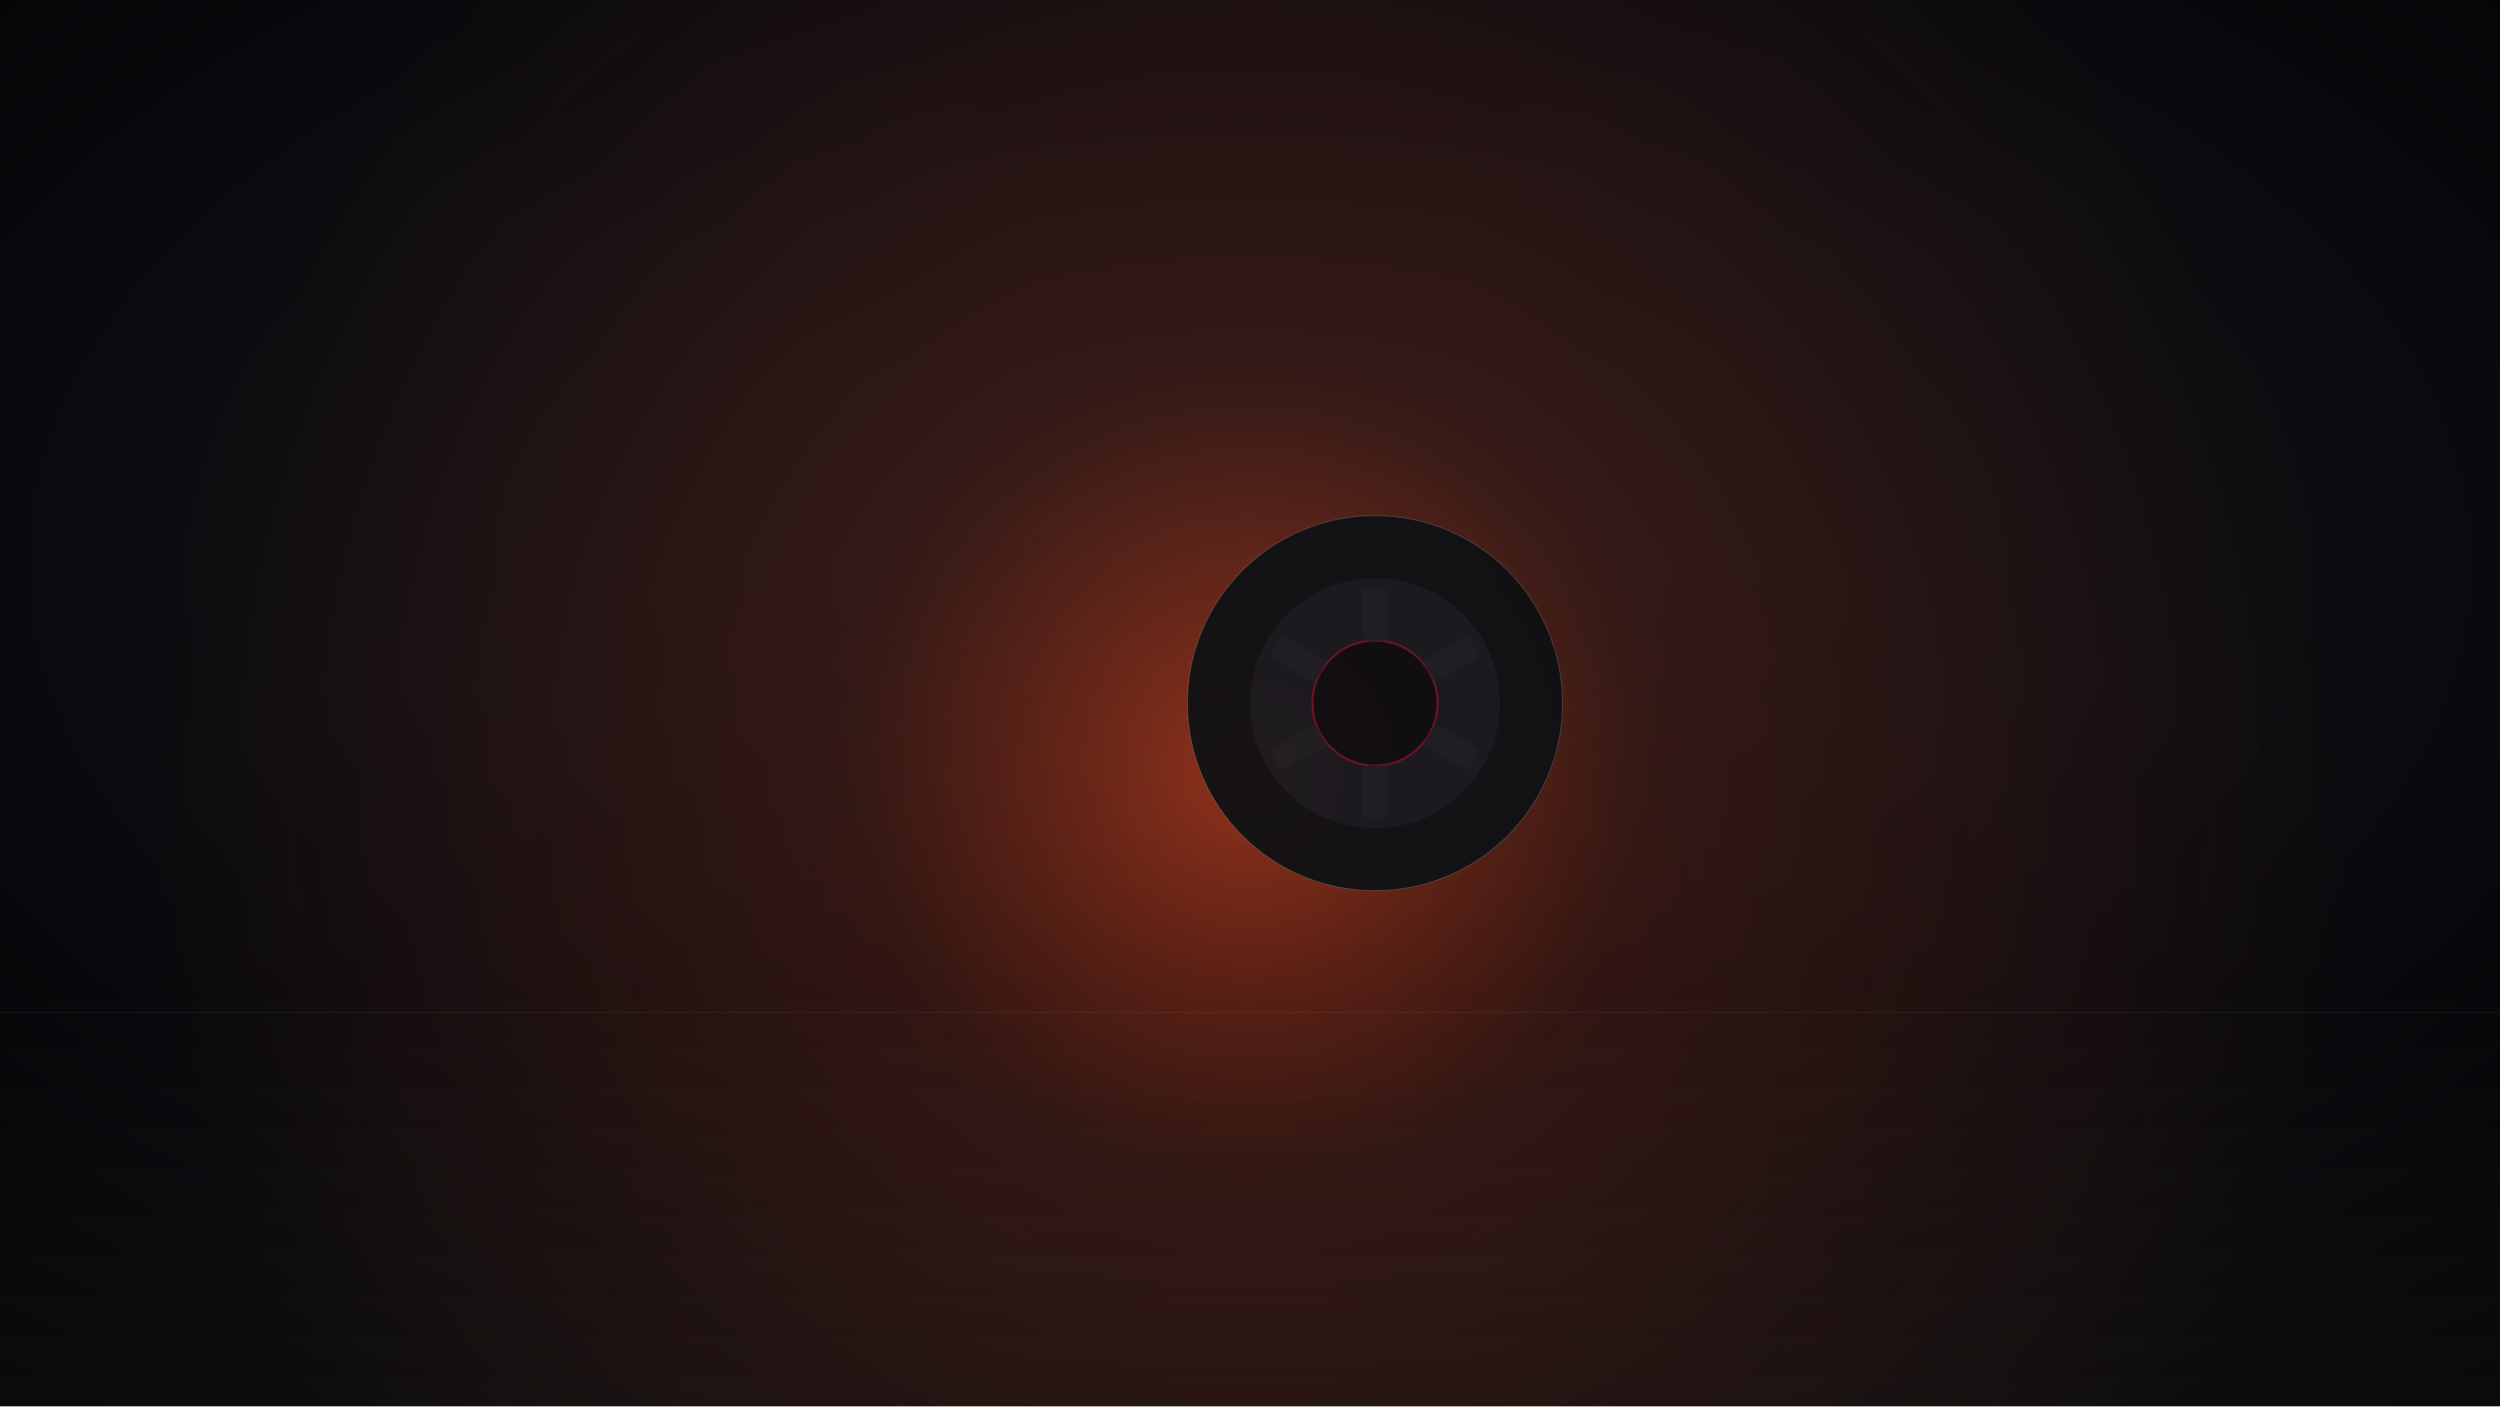
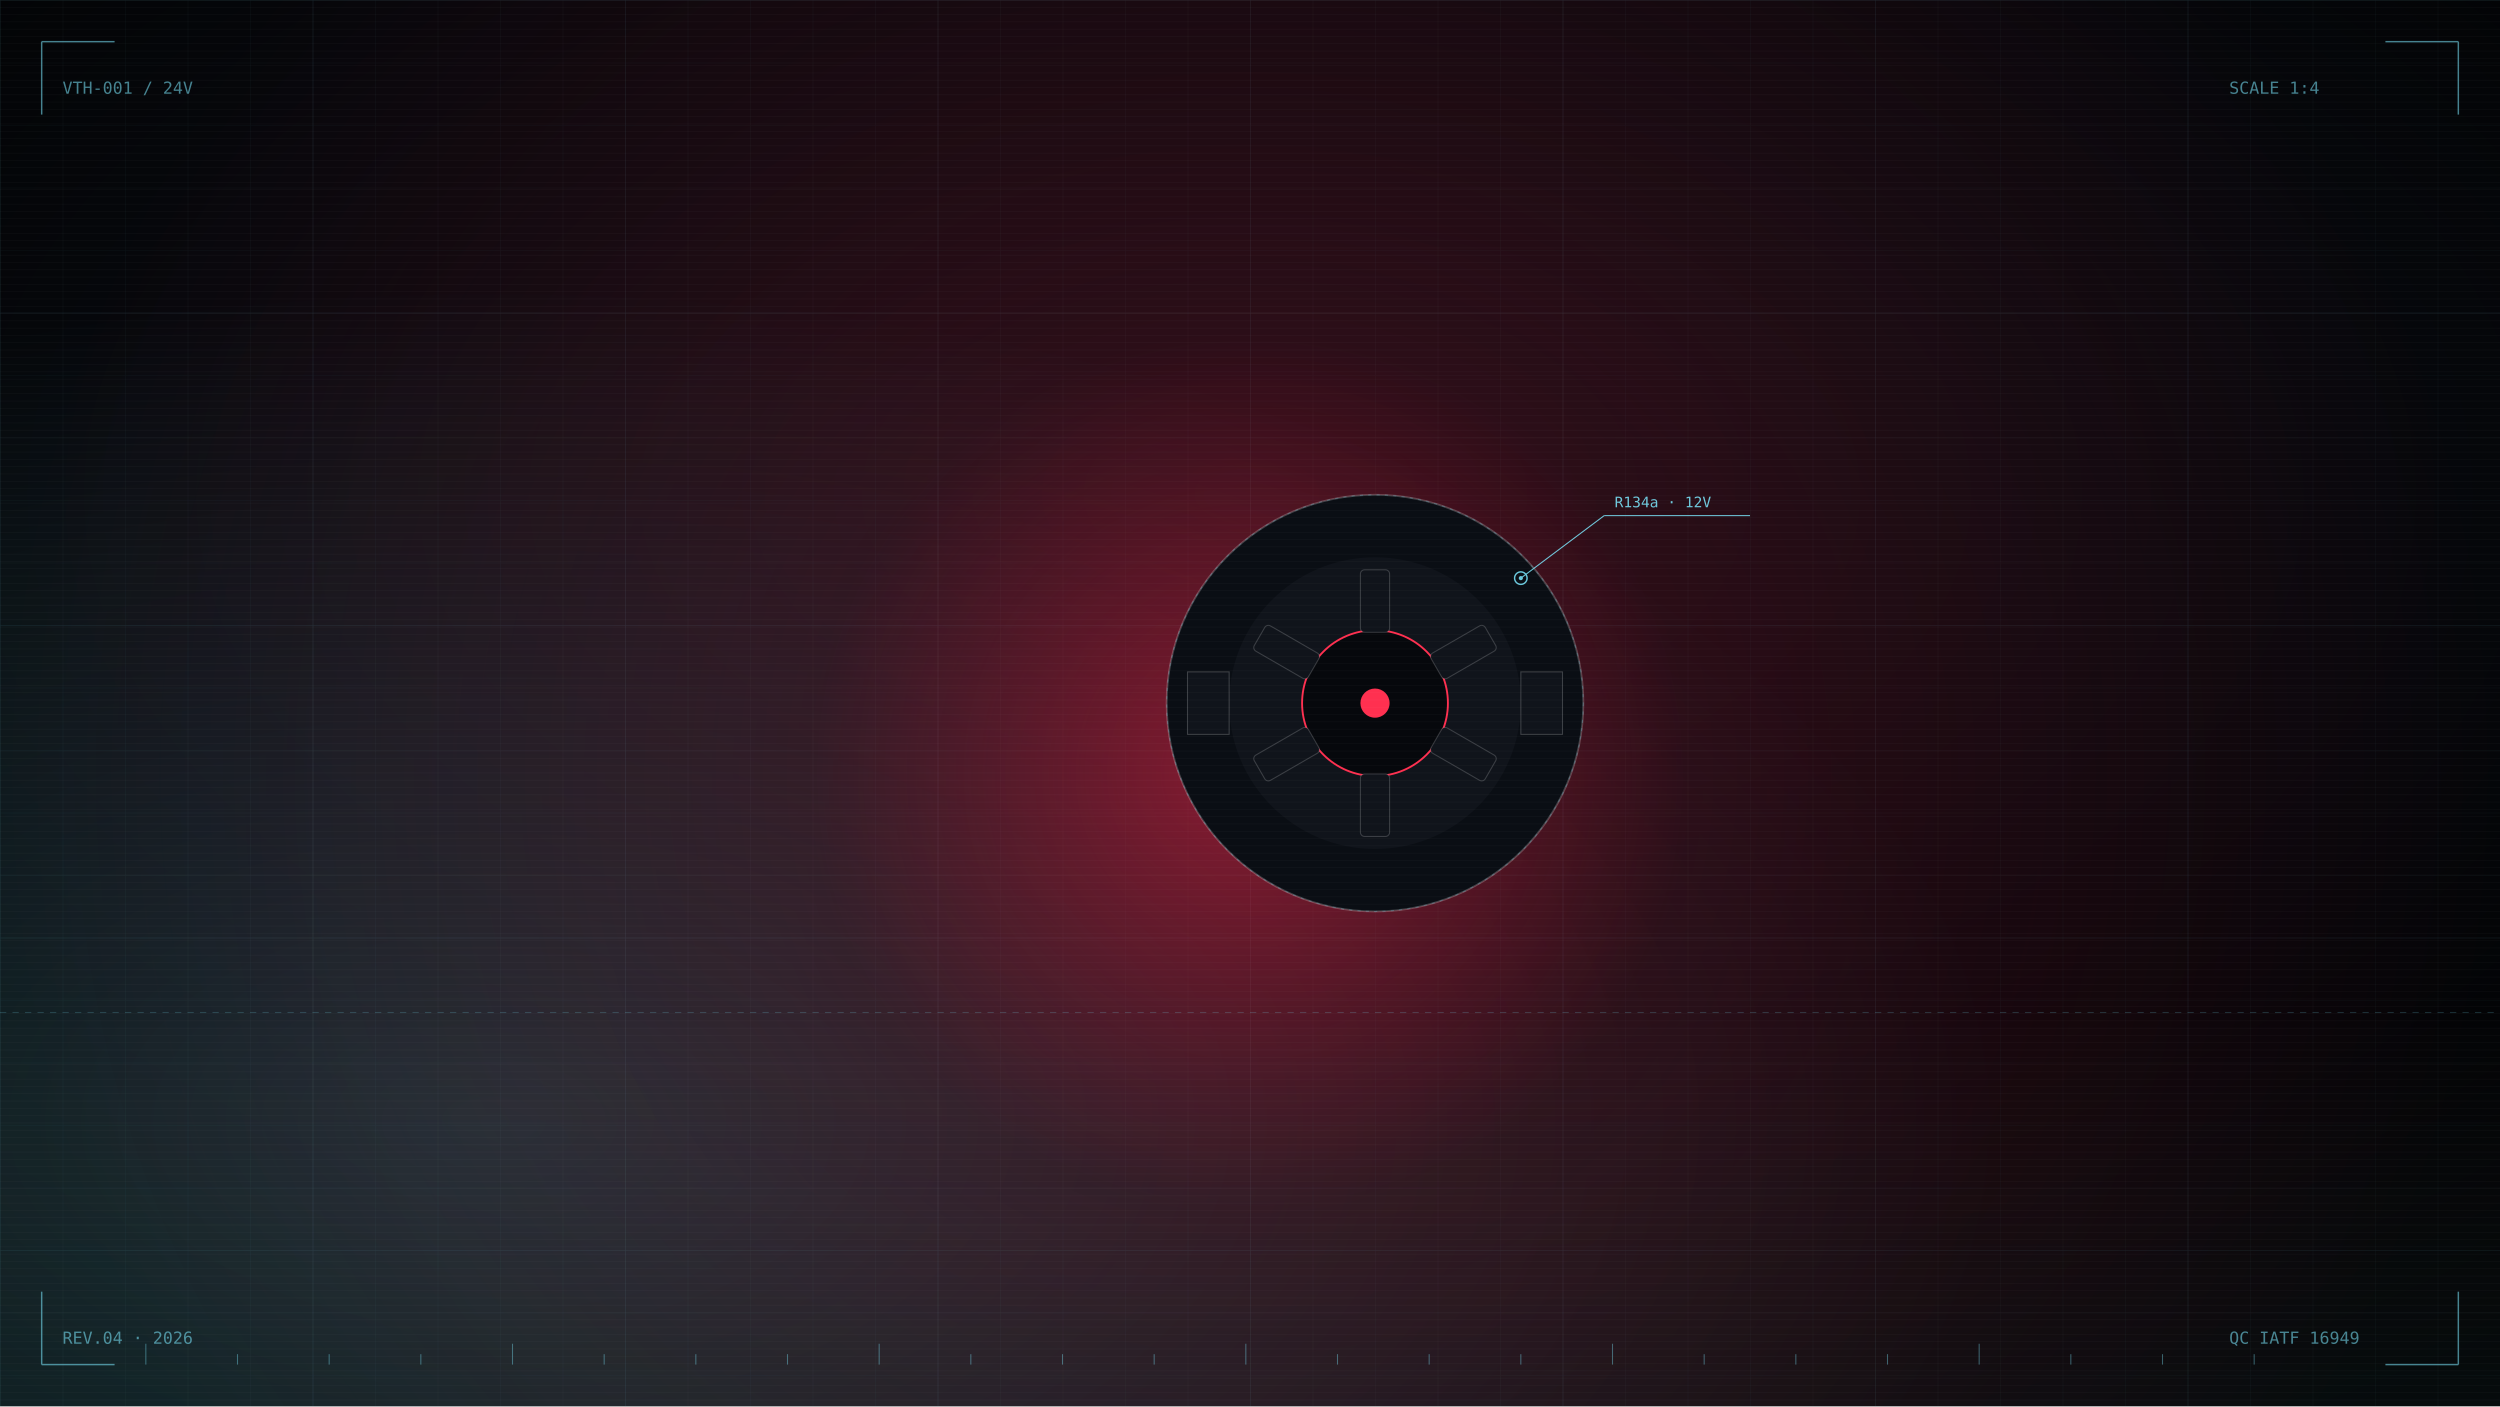
<svg xmlns="http://www.w3.org/2000/svg" viewBox="0 0 2400 1350" width="2400" height="1350" role="img" preserveAspectRatio="xMidYMid slice">
  <defs>
-     <radialGradient id="bgrad" cx="50%" cy="40%" r="80%">
-       <stop offset="0%" stop-color="#15181d" />
-       <stop offset="55%" stop-color="#0a0c10" />
+     <pattern id="grid" width="60" height="60" patternUnits="userSpaceOnUse">
+       <path d="M 60 0 L 0 0 0 60" fill="none" stroke="rgba(123,233,255,0.05)" stroke-width="1" />
+     </pattern>
+     <pattern id="gridMajor" width="300" height="300" patternUnits="userSpaceOnUse">
+       <path d="M 300 0 L 0 0 0 300" fill="none" stroke="rgba(123,233,255,0.08)" stroke-width="1" />
+     </pattern>
+     <radialGradient id="bgrad" cx="50%" cy="35%" r="80%">
+       <stop offset="0%" stop-color="#0e1218" />
+       <stop offset="55%" stop-color="#06080c" />
      <stop offset="100%" stop-color="#000" />
    </radialGradient>
-     <radialGradient id="glow" cx="1200" cy="742.5" r="1080" gradientUnits="userSpaceOnUse">
-       <stop offset="0%" stop-color="hsla(12, 95%, 55%, 0.55)" />
-       <stop offset="35%" stop-color="hsla(12, 90%, 45%, 0.18)" />
-       <stop offset="100%" stop-color="hsla(12, 90%, 45%, 0)" />
+     <radialGradient id="glow" cx="1200" cy="742.5" r="1200" gradientUnits="userSpaceOnUse">
+       <stop offset="0%" stop-color="hsla(350, 100%, 55%, 0.5)" />
+       <stop offset="35%" stop-color="hsla(350, 95%, 45%, 0.15)" />
+       <stop offset="100%" stop-color="hsla(350, 90%, 45%, 0)" />
+     </radialGradient>
+     <radialGradient id="cyanGlow" cx="20%" cy="80%" r="60%">
+       <stop offset="0%" stop-color="rgba(123,233,255,0.18)" />
+       <stop offset="100%" stop-color="rgba(123,233,255,0)" />
    </radialGradient>
    <linearGradient id="floor" x1="0" y1="0" x2="0" y2="1">
      <stop offset="0%" stop-color="rgba(255,255,255,0)" />
-       <stop offset="100%" stop-color="rgba(255,255,255,0.04)" />
+       <stop offset="100%" stop-color="rgba(123,233,255,0.05)" />
    </linearGradient>
    <filter id="soft">
-       <feGaussianBlur stdDeviation="2" />
+       <feGaussianBlur stdDeviation="3" />
+     </filter>
+     <filter id="bloom">
+       <feGaussianBlur stdDeviation="6" />
    </filter>
  </defs>
  <rect width="2400" height="1350" fill="url(#bgrad)" />
+   <rect width="2400" height="1350" fill="url(#grid)" />
+   <rect width="2400" height="1350" fill="url(#gridMajor)" />
+   <rect width="2400" height="1350" fill="url(#cyanGlow)" />
  <rect width="2400" height="1350" fill="url(#glow)" />
-   <rect y="945" width="2400" height="405" fill="url(#floor)" />
-   <g transform="translate(1320,675)" opacity="0.92">
-     <circle r="180" fill="#0d1014" stroke="rgba(255,255,255,0.15)" />
-     <circle r="120" fill="#16191f" />
-     <circle r="60" fill="#0a0c10" stroke="rgba(200,16,46,0.5)" stroke-width="2" />
-     <rect x="-12" y="-110" width="24" height="50" rx="4" fill="#1a1d24" transform="rotate(0)" />
-     <rect x="-12" y="-110" width="24" height="50" rx="4" fill="#1a1d24" transform="rotate(60)" />
-     <rect x="-12" y="-110" width="24" height="50" rx="4" fill="#1a1d24" transform="rotate(120)" />
-     <rect x="-12" y="-110" width="24" height="50" rx="4" fill="#1a1d24" transform="rotate(180)" />
-     <rect x="-12" y="-110" width="24" height="50" rx="4" fill="#1a1d24" transform="rotate(240)" />
-     <rect x="-12" y="-110" width="24" height="50" rx="4" fill="#1a1d24" transform="rotate(300)" />
+   <line x1="0" y1="972" x2="2400" y2="972" stroke="rgba(123,233,255,0.18)" stroke-width="1" stroke-dasharray="6 6" />
+   <rect y="972" width="2400" height="378" fill="url(#floor)" />
+   <g transform="translate(1320,675)">
+     <circle r="200" fill="#0a0e14" stroke="rgba(255,255,255,0.22)" stroke-width="1.8" />
+     <circle r="200" fill="none" stroke="rgba(123,233,255,0.25)" stroke-dasharray="3 5" />
+     <circle r="140" fill="#10141b" />
+     <circle r="70" fill="#06080c" stroke="#ff3050" stroke-width="1.8" />
+     <rect x="-14" y="-128" width="28" height="60" rx="4" fill="#10141b" stroke="rgba(255,255,255,0.18)" transform="rotate(0)" />
+     <rect x="-14" y="-128" width="28" height="60" rx="4" fill="#10141b" stroke="rgba(255,255,255,0.18)" transform="rotate(60)" />
+     <rect x="-14" y="-128" width="28" height="60" rx="4" fill="#10141b" stroke="rgba(255,255,255,0.18)" transform="rotate(120)" />
+     <rect x="-14" y="-128" width="28" height="60" rx="4" fill="#10141b" stroke="rgba(255,255,255,0.18)" transform="rotate(180)" />
+     <rect x="-14" y="-128" width="28" height="60" rx="4" fill="#10141b" stroke="rgba(255,255,255,0.18)" transform="rotate(240)" />
+     <rect x="-14" y="-128" width="28" height="60" rx="4" fill="#10141b" stroke="rgba(255,255,255,0.18)" transform="rotate(300)" />
+     <circle r="14" fill="#ff3050" />
+     <rect x="-180" y="-30" width="40" height="60" fill="#10141b" stroke="rgba(255,255,255,0.2)" />
+     <rect x="140" y="-30" width="40" height="60" fill="#10141b" stroke="rgba(255,255,255,0.2)" />
+     <g opacity="0.85">
+       <circle cx="140" cy="-120" r="6" fill="none" stroke="#7be9ff" stroke-width="1.4" />
+       <circle cx="140" cy="-120" r="2" fill="#7be9ff" />
+       <line x1="140" y1="-120" x2="220" y2="-180" stroke="#7be9ff" stroke-width="1" />
+       <line x1="220" y1="-180" x2="360" y2="-180" stroke="#7be9ff" stroke-width="1" />
+       <text x="230" y="-188" font-family="ui-monospace,monospace" font-size="14" fill="#7be9ff">R134a · 12V</text>
+     </g>
  </g>
-   <line x1="0" y1="972" x2="2400" y2="972" stroke="rgba(255,255,255,0.05)" stroke-width="1" />
+   <g opacity="0.04">
+     <line x1="0" y1="0" x2="2400" y2="0" stroke="#fff" stroke-width="0.5" />
+     <line x1="0" y1="7" x2="2400" y2="7" stroke="#fff" stroke-width="0.5" />
+     <line x1="0" y1="14" x2="2400" y2="14" stroke="#fff" stroke-width="0.5" />
+     <line x1="0" y1="21" x2="2400" y2="21" stroke="#fff" stroke-width="0.5" />
+     <line x1="0" y1="28" x2="2400" y2="28" stroke="#fff" stroke-width="0.5" />
+     <line x1="0" y1="35" x2="2400" y2="35" stroke="#fff" stroke-width="0.5" />
+     <line x1="0" y1="42" x2="2400" y2="42" stroke="#fff" stroke-width="0.5" />
+     <line x1="0" y1="49" x2="2400" y2="49" stroke="#fff" stroke-width="0.5" />
+     <line x1="0" y1="56" x2="2400" y2="56" stroke="#fff" stroke-width="0.5" />
+     <line x1="0" y1="63" x2="2400" y2="63" stroke="#fff" stroke-width="0.5" />
+     <line x1="0" y1="70" x2="2400" y2="70" stroke="#fff" stroke-width="0.5" />
+     <line x1="0" y1="77" x2="2400" y2="77" stroke="#fff" stroke-width="0.5" />
+     <line x1="0" y1="84" x2="2400" y2="84" stroke="#fff" stroke-width="0.5" />
+     <line x1="0" y1="91" x2="2400" y2="91" stroke="#fff" stroke-width="0.5" />
+     <line x1="0" y1="98" x2="2400" y2="98" stroke="#fff" stroke-width="0.5" />
+     <line x1="0" y1="105" x2="2400" y2="105" stroke="#fff" stroke-width="0.5" />
+     <line x1="0" y1="112" x2="2400" y2="112" stroke="#fff" stroke-width="0.5" />
+     <line x1="0" y1="119" x2="2400" y2="119" stroke="#fff" stroke-width="0.5" />
+     <line x1="0" y1="126" x2="2400" y2="126" stroke="#fff" stroke-width="0.5" />
+     <line x1="0" y1="133" x2="2400" y2="133" stroke="#fff" stroke-width="0.5" />
+     <line x1="0" y1="140" x2="2400" y2="140" stroke="#fff" stroke-width="0.5" />
+     <line x1="0" y1="147" x2="2400" y2="147" stroke="#fff" stroke-width="0.5" />
+     <line x1="0" y1="154" x2="2400" y2="154" stroke="#fff" stroke-width="0.5" />
+     <line x1="0" y1="161" x2="2400" y2="161" stroke="#fff" stroke-width="0.5" />
+     <line x1="0" y1="168" x2="2400" y2="168" stroke="#fff" stroke-width="0.5" />
+     <line x1="0" y1="175" x2="2400" y2="175" stroke="#fff" stroke-width="0.5" />
+     <line x1="0" y1="182" x2="2400" y2="182" stroke="#fff" stroke-width="0.5" />
+     <line x1="0" y1="189" x2="2400" y2="189" stroke="#fff" stroke-width="0.5" />
+     <line x1="0" y1="196" x2="2400" y2="196" stroke="#fff" stroke-width="0.5" />
+     <line x1="0" y1="203" x2="2400" y2="203" stroke="#fff" stroke-width="0.5" />
+     <line x1="0" y1="210" x2="2400" y2="210" stroke="#fff" stroke-width="0.5" />
+     <line x1="0" y1="217" x2="2400" y2="217" stroke="#fff" stroke-width="0.5" />
+     <line x1="0" y1="224" x2="2400" y2="224" stroke="#fff" stroke-width="0.5" />
+     <line x1="0" y1="231" x2="2400" y2="231" stroke="#fff" stroke-width="0.5" />
+     <line x1="0" y1="238" x2="2400" y2="238" stroke="#fff" stroke-width="0.5" />
+     <line x1="0" y1="245" x2="2400" y2="245" stroke="#fff" stroke-width="0.5" />
+     <line x1="0" y1="252" x2="2400" y2="252" stroke="#fff" stroke-width="0.5" />
+     <line x1="0" y1="259" x2="2400" y2="259" stroke="#fff" stroke-width="0.5" />
+     <line x1="0" y1="266" x2="2400" y2="266" stroke="#fff" stroke-width="0.5" />
+     <line x1="0" y1="273" x2="2400" y2="273" stroke="#fff" stroke-width="0.5" />
+     <line x1="0" y1="280" x2="2400" y2="280" stroke="#fff" stroke-width="0.5" />
+     <line x1="0" y1="287" x2="2400" y2="287" stroke="#fff" stroke-width="0.5" />
+     <line x1="0" y1="294" x2="2400" y2="294" stroke="#fff" stroke-width="0.5" />
+     <line x1="0" y1="301" x2="2400" y2="301" stroke="#fff" stroke-width="0.5" />
+     <line x1="0" y1="308" x2="2400" y2="308" stroke="#fff" stroke-width="0.5" />
+     <line x1="0" y1="315" x2="2400" y2="315" stroke="#fff" stroke-width="0.5" />
+     <line x1="0" y1="322" x2="2400" y2="322" stroke="#fff" stroke-width="0.5" />
+     <line x1="0" y1="329" x2="2400" y2="329" stroke="#fff" stroke-width="0.5" />
+     <line x1="0" y1="336" x2="2400" y2="336" stroke="#fff" stroke-width="0.5" />
+     <line x1="0" y1="343" x2="2400" y2="343" stroke="#fff" stroke-width="0.5" />
+     <line x1="0" y1="350" x2="2400" y2="350" stroke="#fff" stroke-width="0.5" />
+     <line x1="0" y1="357" x2="2400" y2="357" stroke="#fff" stroke-width="0.5" />
+     <line x1="0" y1="364" x2="2400" y2="364" stroke="#fff" stroke-width="0.5" />
+     <line x1="0" y1="371" x2="2400" y2="371" stroke="#fff" stroke-width="0.5" />
+     <line x1="0" y1="378" x2="2400" y2="378" stroke="#fff" stroke-width="0.5" />
+     <line x1="0" y1="385" x2="2400" y2="385" stroke="#fff" stroke-width="0.5" />
+     <line x1="0" y1="392" x2="2400" y2="392" stroke="#fff" stroke-width="0.5" />
+     <line x1="0" y1="399" x2="2400" y2="399" stroke="#fff" stroke-width="0.5" />
+     <line x1="0" y1="406" x2="2400" y2="406" stroke="#fff" stroke-width="0.5" />
+     <line x1="0" y1="413" x2="2400" y2="413" stroke="#fff" stroke-width="0.5" />
+     <line x1="0" y1="420" x2="2400" y2="420" stroke="#fff" stroke-width="0.5" />
+     <line x1="0" y1="427" x2="2400" y2="427" stroke="#fff" stroke-width="0.5" />
+     <line x1="0" y1="434" x2="2400" y2="434" stroke="#fff" stroke-width="0.5" />
+     <line x1="0" y1="441" x2="2400" y2="441" stroke="#fff" stroke-width="0.5" />
+     <line x1="0" y1="448" x2="2400" y2="448" stroke="#fff" stroke-width="0.5" />
+     <line x1="0" y1="455" x2="2400" y2="455" stroke="#fff" stroke-width="0.5" />
+     <line x1="0" y1="462" x2="2400" y2="462" stroke="#fff" stroke-width="0.5" />
+     <line x1="0" y1="469" x2="2400" y2="469" stroke="#fff" stroke-width="0.5" />
+     <line x1="0" y1="476" x2="2400" y2="476" stroke="#fff" stroke-width="0.5" />
+     <line x1="0" y1="483" x2="2400" y2="483" stroke="#fff" stroke-width="0.5" />
+     <line x1="0" y1="490" x2="2400" y2="490" stroke="#fff" stroke-width="0.5" />
+     <line x1="0" y1="497" x2="2400" y2="497" stroke="#fff" stroke-width="0.5" />
+     <line x1="0" y1="504" x2="2400" y2="504" stroke="#fff" stroke-width="0.5" />
+     <line x1="0" y1="511" x2="2400" y2="511" stroke="#fff" stroke-width="0.5" />
+     <line x1="0" y1="518" x2="2400" y2="518" stroke="#fff" stroke-width="0.5" />
+     <line x1="0" y1="525" x2="2400" y2="525" stroke="#fff" stroke-width="0.5" />
+     <line x1="0" y1="532" x2="2400" y2="532" stroke="#fff" stroke-width="0.5" />
+     <line x1="0" y1="539" x2="2400" y2="539" stroke="#fff" stroke-width="0.5" />
+     <line x1="0" y1="546" x2="2400" y2="546" stroke="#fff" stroke-width="0.5" />
+     <line x1="0" y1="553" x2="2400" y2="553" stroke="#fff" stroke-width="0.5" />
+     <line x1="0" y1="560" x2="2400" y2="560" stroke="#fff" stroke-width="0.5" />
+     <line x1="0" y1="567" x2="2400" y2="567" stroke="#fff" stroke-width="0.5" />
+     <line x1="0" y1="574" x2="2400" y2="574" stroke="#fff" stroke-width="0.5" />
+     <line x1="0" y1="581" x2="2400" y2="581" stroke="#fff" stroke-width="0.5" />
+     <line x1="0" y1="588" x2="2400" y2="588" stroke="#fff" stroke-width="0.5" />
+     <line x1="0" y1="595" x2="2400" y2="595" stroke="#fff" stroke-width="0.5" />
+     <line x1="0" y1="602" x2="2400" y2="602" stroke="#fff" stroke-width="0.5" />
+     <line x1="0" y1="609" x2="2400" y2="609" stroke="#fff" stroke-width="0.5" />
+     <line x1="0" y1="616" x2="2400" y2="616" stroke="#fff" stroke-width="0.5" />
+     <line x1="0" y1="623" x2="2400" y2="623" stroke="#fff" stroke-width="0.5" />
+     <line x1="0" y1="630" x2="2400" y2="630" stroke="#fff" stroke-width="0.5" />
+     <line x1="0" y1="637" x2="2400" y2="637" stroke="#fff" stroke-width="0.5" />
+     <line x1="0" y1="644" x2="2400" y2="644" stroke="#fff" stroke-width="0.5" />
+     <line x1="0" y1="651" x2="2400" y2="651" stroke="#fff" stroke-width="0.5" />
+     <line x1="0" y1="658" x2="2400" y2="658" stroke="#fff" stroke-width="0.5" />
+     <line x1="0" y1="665" x2="2400" y2="665" stroke="#fff" stroke-width="0.5" />
+     <line x1="0" y1="672" x2="2400" y2="672" stroke="#fff" stroke-width="0.5" />
+     <line x1="0" y1="679" x2="2400" y2="679" stroke="#fff" stroke-width="0.5" />
+     <line x1="0" y1="686" x2="2400" y2="686" stroke="#fff" stroke-width="0.5" />
+     <line x1="0" y1="693" x2="2400" y2="693" stroke="#fff" stroke-width="0.5" />
+     <line x1="0" y1="700" x2="2400" y2="700" stroke="#fff" stroke-width="0.5" />
+     <line x1="0" y1="707" x2="2400" y2="707" stroke="#fff" stroke-width="0.5" />
+     <line x1="0" y1="714" x2="2400" y2="714" stroke="#fff" stroke-width="0.5" />
+     <line x1="0" y1="721" x2="2400" y2="721" stroke="#fff" stroke-width="0.5" />
+     <line x1="0" y1="728" x2="2400" y2="728" stroke="#fff" stroke-width="0.5" />
+     <line x1="0" y1="735" x2="2400" y2="735" stroke="#fff" stroke-width="0.5" />
+     <line x1="0" y1="742" x2="2400" y2="742" stroke="#fff" stroke-width="0.5" />
+     <line x1="0" y1="749" x2="2400" y2="749" stroke="#fff" stroke-width="0.5" />
+     <line x1="0" y1="756" x2="2400" y2="756" stroke="#fff" stroke-width="0.5" />
+     <line x1="0" y1="763" x2="2400" y2="763" stroke="#fff" stroke-width="0.5" />
+     <line x1="0" y1="770" x2="2400" y2="770" stroke="#fff" stroke-width="0.5" />
+     <line x1="0" y1="777" x2="2400" y2="777" stroke="#fff" stroke-width="0.5" />
+     <line x1="0" y1="784" x2="2400" y2="784" stroke="#fff" stroke-width="0.5" />
+     <line x1="0" y1="791" x2="2400" y2="791" stroke="#fff" stroke-width="0.5" />
+     <line x1="0" y1="798" x2="2400" y2="798" stroke="#fff" stroke-width="0.5" />
+     <line x1="0" y1="805" x2="2400" y2="805" stroke="#fff" stroke-width="0.5" />
+     <line x1="0" y1="812" x2="2400" y2="812" stroke="#fff" stroke-width="0.5" />
+     <line x1="0" y1="819" x2="2400" y2="819" stroke="#fff" stroke-width="0.5" />
+     <line x1="0" y1="826" x2="2400" y2="826" stroke="#fff" stroke-width="0.5" />
+     <line x1="0" y1="833" x2="2400" y2="833" stroke="#fff" stroke-width="0.5" />
+     <line x1="0" y1="840" x2="2400" y2="840" stroke="#fff" stroke-width="0.5" />
+     <line x1="0" y1="847" x2="2400" y2="847" stroke="#fff" stroke-width="0.5" />
+     <line x1="0" y1="854" x2="2400" y2="854" stroke="#fff" stroke-width="0.5" />
+     <line x1="0" y1="861" x2="2400" y2="861" stroke="#fff" stroke-width="0.5" />
+     <line x1="0" y1="868" x2="2400" y2="868" stroke="#fff" stroke-width="0.5" />
+     <line x1="0" y1="875" x2="2400" y2="875" stroke="#fff" stroke-width="0.5" />
+     <line x1="0" y1="882" x2="2400" y2="882" stroke="#fff" stroke-width="0.5" />
+     <line x1="0" y1="889" x2="2400" y2="889" stroke="#fff" stroke-width="0.5" />
+     <line x1="0" y1="896" x2="2400" y2="896" stroke="#fff" stroke-width="0.5" />
+     <line x1="0" y1="903" x2="2400" y2="903" stroke="#fff" stroke-width="0.5" />
+     <line x1="0" y1="910" x2="2400" y2="910" stroke="#fff" stroke-width="0.5" />
+     <line x1="0" y1="917" x2="2400" y2="917" stroke="#fff" stroke-width="0.5" />
+     <line x1="0" y1="924" x2="2400" y2="924" stroke="#fff" stroke-width="0.5" />
+     <line x1="0" y1="931" x2="2400" y2="931" stroke="#fff" stroke-width="0.5" />
+     <line x1="0" y1="938" x2="2400" y2="938" stroke="#fff" stroke-width="0.5" />
+     <line x1="0" y1="945" x2="2400" y2="945" stroke="#fff" stroke-width="0.5" />
+     <line x1="0" y1="952" x2="2400" y2="952" stroke="#fff" stroke-width="0.5" />
+     <line x1="0" y1="959" x2="2400" y2="959" stroke="#fff" stroke-width="0.5" />
+     <line x1="0" y1="966" x2="2400" y2="966" stroke="#fff" stroke-width="0.5" />
+     <line x1="0" y1="973" x2="2400" y2="973" stroke="#fff" stroke-width="0.5" />
+     <line x1="0" y1="980" x2="2400" y2="980" stroke="#fff" stroke-width="0.5" />
+     <line x1="0" y1="987" x2="2400" y2="987" stroke="#fff" stroke-width="0.5" />
+     <line x1="0" y1="994" x2="2400" y2="994" stroke="#fff" stroke-width="0.5" />
+     <line x1="0" y1="1001" x2="2400" y2="1001" stroke="#fff" stroke-width="0.5" />
+     <line x1="0" y1="1008" x2="2400" y2="1008" stroke="#fff" stroke-width="0.5" />
+     <line x1="0" y1="1015" x2="2400" y2="1015" stroke="#fff" stroke-width="0.5" />
+     <line x1="0" y1="1022" x2="2400" y2="1022" stroke="#fff" stroke-width="0.5" />
+     <line x1="0" y1="1029" x2="2400" y2="1029" stroke="#fff" stroke-width="0.5" />
+     <line x1="0" y1="1036" x2="2400" y2="1036" stroke="#fff" stroke-width="0.5" />
+     <line x1="0" y1="1043" x2="2400" y2="1043" stroke="#fff" stroke-width="0.5" />
+     <line x1="0" y1="1050" x2="2400" y2="1050" stroke="#fff" stroke-width="0.5" />
+     <line x1="0" y1="1057" x2="2400" y2="1057" stroke="#fff" stroke-width="0.5" />
+     <line x1="0" y1="1064" x2="2400" y2="1064" stroke="#fff" stroke-width="0.5" />
+     <line x1="0" y1="1071" x2="2400" y2="1071" stroke="#fff" stroke-width="0.5" />
+     <line x1="0" y1="1078" x2="2400" y2="1078" stroke="#fff" stroke-width="0.5" />
+     <line x1="0" y1="1085" x2="2400" y2="1085" stroke="#fff" stroke-width="0.5" />
+     <line x1="0" y1="1092" x2="2400" y2="1092" stroke="#fff" stroke-width="0.5" />
+     <line x1="0" y1="1099" x2="2400" y2="1099" stroke="#fff" stroke-width="0.5" />
+     <line x1="0" y1="1106" x2="2400" y2="1106" stroke="#fff" stroke-width="0.5" />
+     <line x1="0" y1="1113" x2="2400" y2="1113" stroke="#fff" stroke-width="0.5" />
+     <line x1="0" y1="1120" x2="2400" y2="1120" stroke="#fff" stroke-width="0.5" />
+     <line x1="0" y1="1127" x2="2400" y2="1127" stroke="#fff" stroke-width="0.5" />
+     <line x1="0" y1="1134" x2="2400" y2="1134" stroke="#fff" stroke-width="0.5" />
+     <line x1="0" y1="1141" x2="2400" y2="1141" stroke="#fff" stroke-width="0.5" />
+     <line x1="0" y1="1148" x2="2400" y2="1148" stroke="#fff" stroke-width="0.5" />
+     <line x1="0" y1="1155" x2="2400" y2="1155" stroke="#fff" stroke-width="0.5" />
+     <line x1="0" y1="1162" x2="2400" y2="1162" stroke="#fff" stroke-width="0.5" />
+     <line x1="0" y1="1169" x2="2400" y2="1169" stroke="#fff" stroke-width="0.5" />
+     <line x1="0" y1="1176" x2="2400" y2="1176" stroke="#fff" stroke-width="0.5" />
+     <line x1="0" y1="1183" x2="2400" y2="1183" stroke="#fff" stroke-width="0.5" />
+     <line x1="0" y1="1190" x2="2400" y2="1190" stroke="#fff" stroke-width="0.5" />
+     <line x1="0" y1="1197" x2="2400" y2="1197" stroke="#fff" stroke-width="0.5" />
+     <line x1="0" y1="1204" x2="2400" y2="1204" stroke="#fff" stroke-width="0.5" />
+     <line x1="0" y1="1211" x2="2400" y2="1211" stroke="#fff" stroke-width="0.5" />
+     <line x1="0" y1="1218" x2="2400" y2="1218" stroke="#fff" stroke-width="0.5" />
+     <line x1="0" y1="1225" x2="2400" y2="1225" stroke="#fff" stroke-width="0.5" />
+     <line x1="0" y1="1232" x2="2400" y2="1232" stroke="#fff" stroke-width="0.5" />
+     <line x1="0" y1="1239" x2="2400" y2="1239" stroke="#fff" stroke-width="0.5" />
+     <line x1="0" y1="1246" x2="2400" y2="1246" stroke="#fff" stroke-width="0.5" />
+     <line x1="0" y1="1253" x2="2400" y2="1253" stroke="#fff" stroke-width="0.5" />
+     <line x1="0" y1="1260" x2="2400" y2="1260" stroke="#fff" stroke-width="0.5" />
+     <line x1="0" y1="1267" x2="2400" y2="1267" stroke="#fff" stroke-width="0.5" />
+     <line x1="0" y1="1274" x2="2400" y2="1274" stroke="#fff" stroke-width="0.5" />
+     <line x1="0" y1="1281" x2="2400" y2="1281" stroke="#fff" stroke-width="0.5" />
+     <line x1="0" y1="1288" x2="2400" y2="1288" stroke="#fff" stroke-width="0.5" />
+     <line x1="0" y1="1295" x2="2400" y2="1295" stroke="#fff" stroke-width="0.5" />
+     <line x1="0" y1="1302" x2="2400" y2="1302" stroke="#fff" stroke-width="0.5" />
+     <line x1="0" y1="1309" x2="2400" y2="1309" stroke="#fff" stroke-width="0.5" />
+     <line x1="0" y1="1316" x2="2400" y2="1316" stroke="#fff" stroke-width="0.5" />
+     <line x1="0" y1="1323" x2="2400" y2="1323" stroke="#fff" stroke-width="0.5" />
+     <line x1="0" y1="1330" x2="2400" y2="1330" stroke="#fff" stroke-width="0.5" />
+     <line x1="0" y1="1337" x2="2400" y2="1337" stroke="#fff" stroke-width="0.5" />
+     <line x1="0" y1="1344" x2="2400" y2="1344" stroke="#fff" stroke-width="0.5" />
+     <line x1="0" y1="1351" x2="2400" y2="1351" stroke="#fff" stroke-width="0.5" />
+     <line x1="0" y1="1358" x2="2400" y2="1358" stroke="#fff" stroke-width="0.5" />
+     <line x1="0" y1="1365" x2="2400" y2="1365" stroke="#fff" stroke-width="0.5" />
+     <line x1="0" y1="1372" x2="2400" y2="1372" stroke="#fff" stroke-width="0.5" />
+     <line x1="0" y1="1379" x2="2400" y2="1379" stroke="#fff" stroke-width="0.5" />
+     <line x1="0" y1="1386" x2="2400" y2="1386" stroke="#fff" stroke-width="0.5" />
+     <line x1="0" y1="1393" x2="2400" y2="1393" stroke="#fff" stroke-width="0.5" />
+   </g>
+   <g opacity="0.55" font-family="ui-monospace, SFMono-Regular, Menlo, monospace" font-size="16" fill="#7be9ff">
+     <g stroke="#7be9ff" stroke-width="1.4" fill="none">
+       <path d="M40,40 L40,110 M40,40 L110,40" />
+       <path d="M2360,40 L2360,110 M2360,40 L2290,40" />
+       <path d="M40,1310 L40,1240 M40,1310 L110,1310" />
+       <path d="M2360,1310 L2360,1240 M2360,1310 L2290,1310" />
+     </g>
+     <text x="60" y="90">VTH-001 / 24V</text>
+     <text x="2140" y="90">SCALE 1:4</text>
+     <text x="60" y="1290">REV.04 · 2026</text>
+     <text x="2140" y="1290">QC IATF 16949</text>
+     <g stroke="#7be9ff" stroke-width="1" opacity="0.7">
+       <line x1="140" y1="1310" x2="140" y2="1290" />
+       <line x1="228" y1="1310" x2="228" y2="1300" />
+       <line x1="316" y1="1310" x2="316" y2="1300" />
+       <line x1="404" y1="1310" x2="404" y2="1300" />
+       <line x1="492" y1="1310" x2="492" y2="1290" />
+       <line x1="580" y1="1310" x2="580" y2="1300" />
+       <line x1="668" y1="1310" x2="668" y2="1300" />
+       <line x1="756" y1="1310" x2="756" y2="1300" />
+       <line x1="844" y1="1310" x2="844" y2="1290" />
+       <line x1="932" y1="1310" x2="932" y2="1300" />
+       <line x1="1020" y1="1310" x2="1020" y2="1300" />
+       <line x1="1108" y1="1310" x2="1108" y2="1300" />
+       <line x1="1196" y1="1310" x2="1196" y2="1290" />
+       <line x1="1284" y1="1310" x2="1284" y2="1300" />
+       <line x1="1372" y1="1310" x2="1372" y2="1300" />
+       <line x1="1460" y1="1310" x2="1460" y2="1300" />
+       <line x1="1548" y1="1310" x2="1548" y2="1290" />
+       <line x1="1636" y1="1310" x2="1636" y2="1300" />
+       <line x1="1724" y1="1310" x2="1724" y2="1300" />
+       <line x1="1812" y1="1310" x2="1812" y2="1300" />
+       <line x1="1900" y1="1310" x2="1900" y2="1290" />
+       <line x1="1988" y1="1310" x2="1988" y2="1300" />
+       <line x1="2076" y1="1310" x2="2076" y2="1300" />
+       <line x1="2164" y1="1310" x2="2164" y2="1300" />
+     </g>
+   </g>
</svg>
